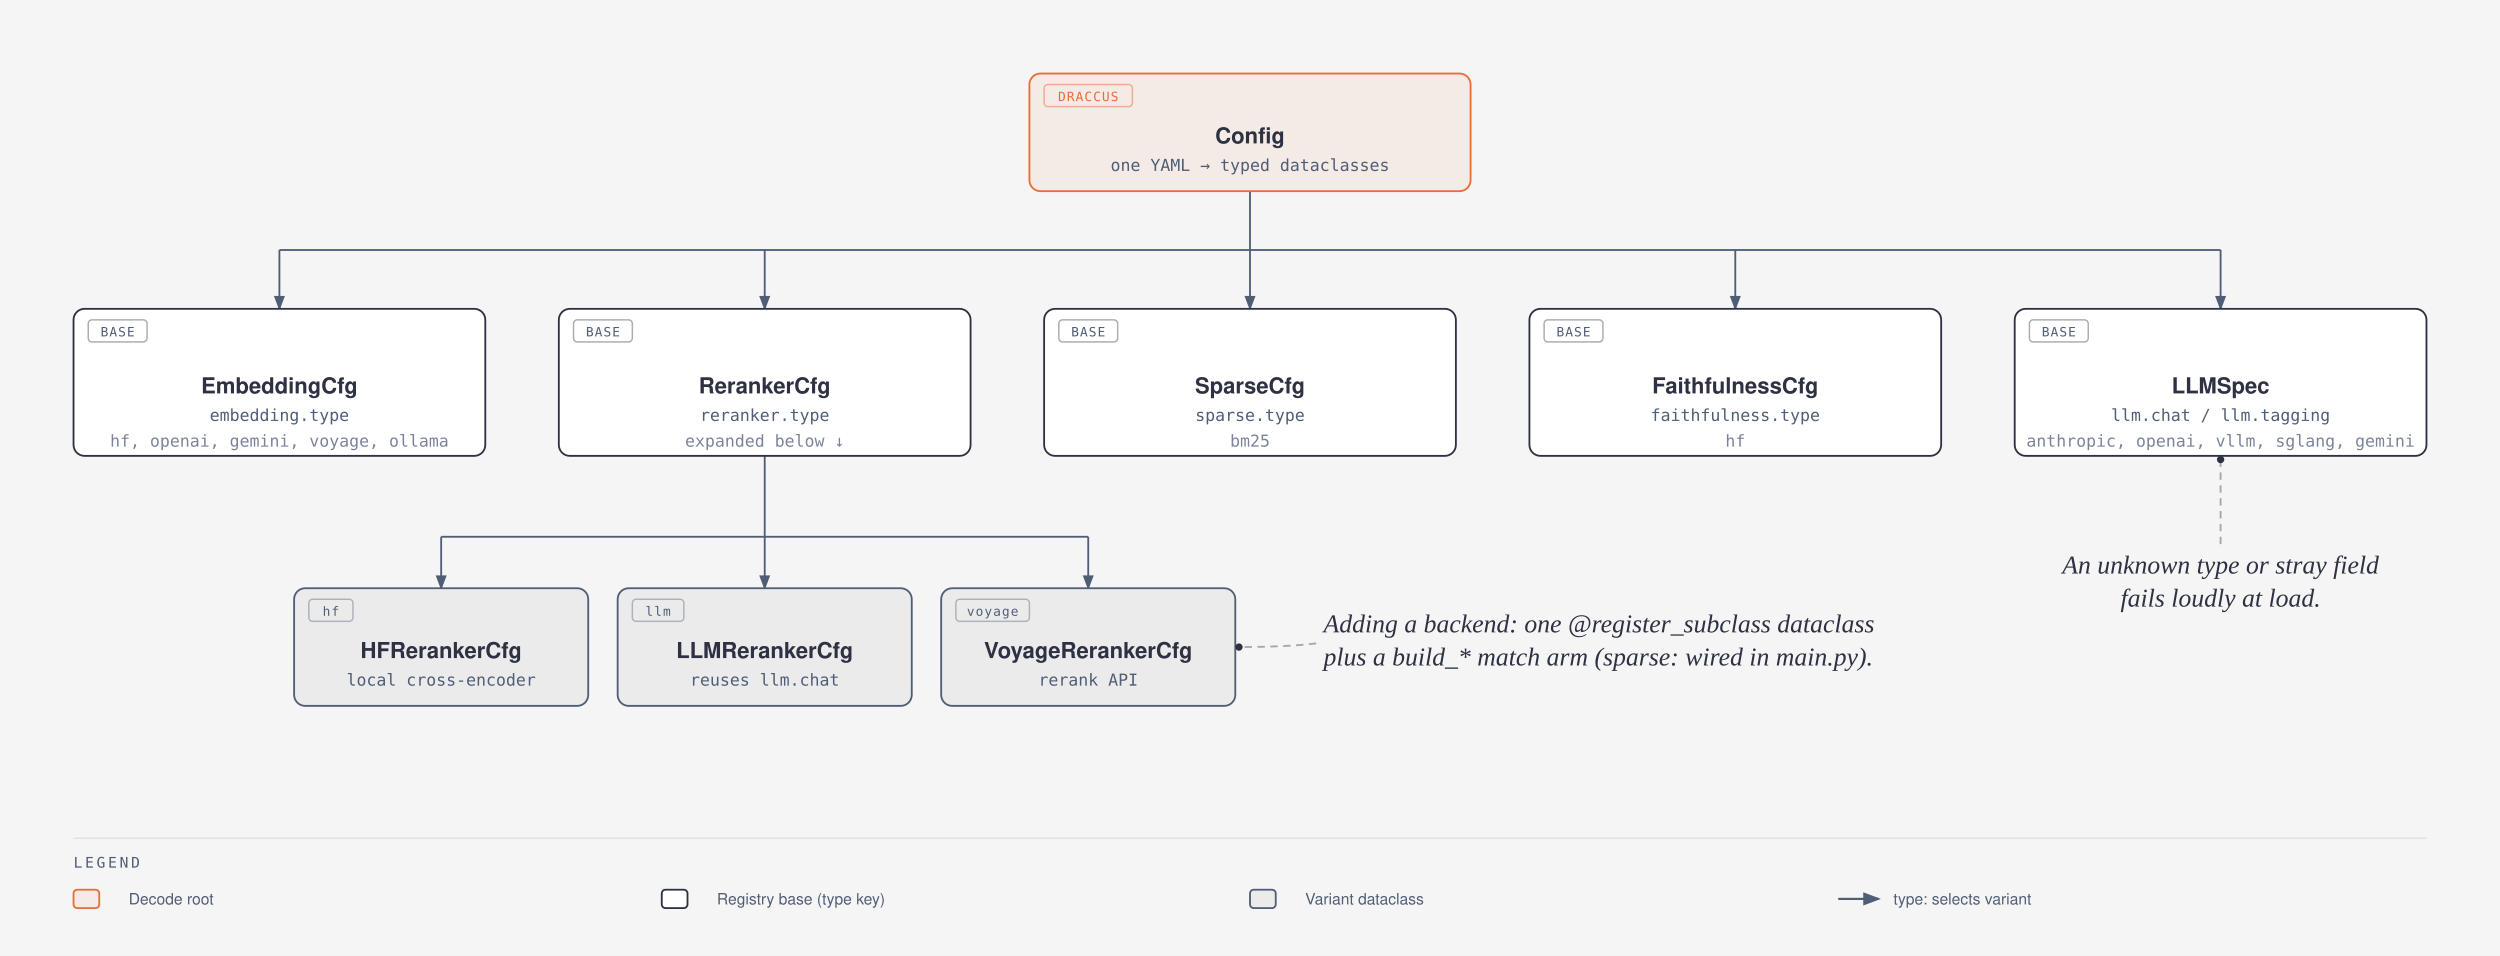
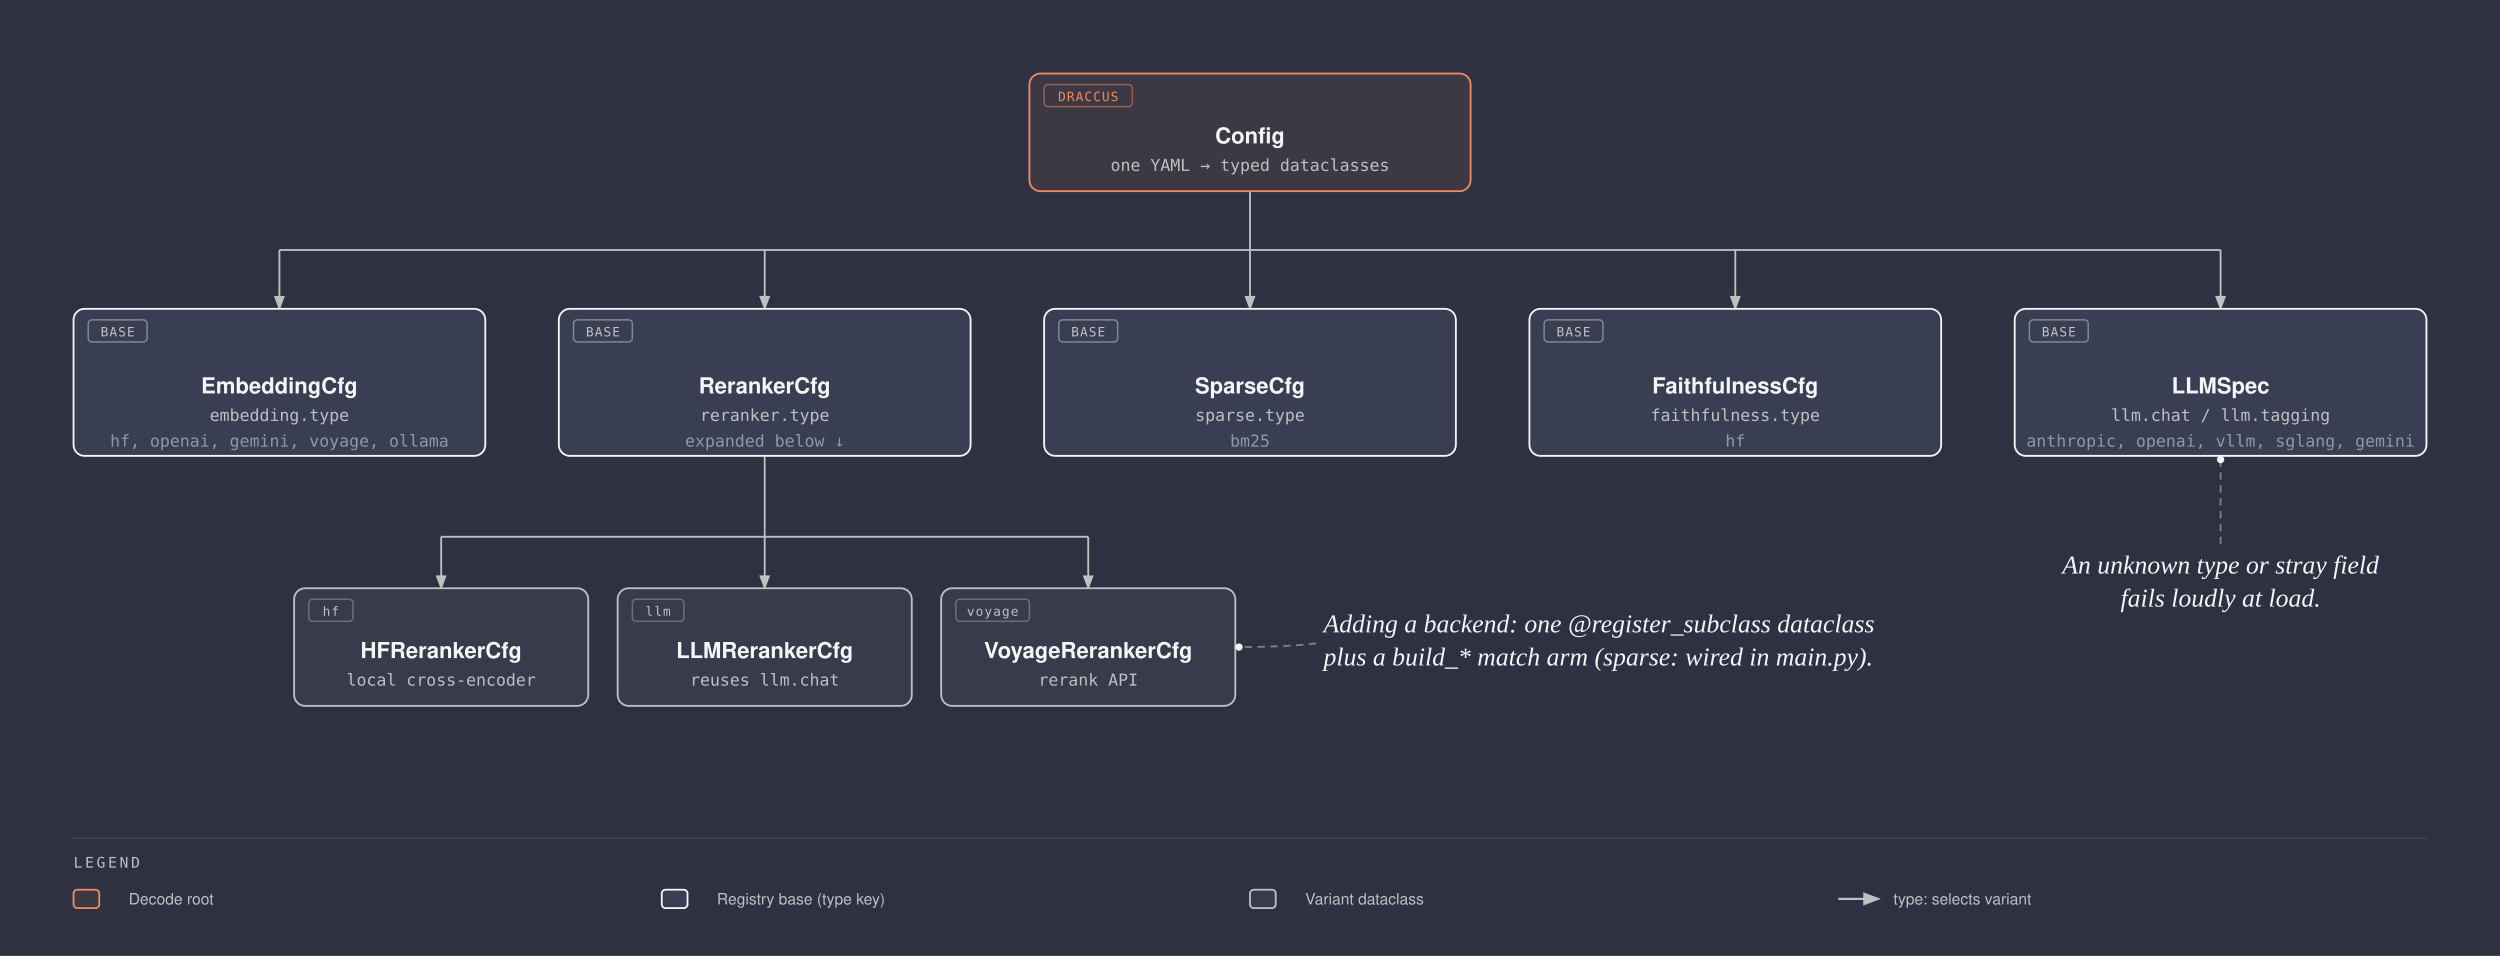
<svg xmlns="http://www.w3.org/2000/svg" viewBox="0 0 1360 520" width="1360" height="520" role="img" aria-labelledby="registries-title registries-desc">
  <defs>
    <marker id="arrow" markerWidth="8" markerHeight="6" refX="7" refY="3" orient="auto">
-       <polygon points="0 0, 8 3, 0 6" fill="#4f5d75" />
+       <polygon points="0 0, 8 3, 0 6" fill="#bfc0c0" />
    </marker>
    <marker id="arrow-accent" markerWidth="8" markerHeight="6" refX="7" refY="3" orient="auto">
-       <polygon points="0 0, 8 3, 0 6" fill="#eb6c36" />
+       <polygon points="0 0, 8 3, 0 6" fill="#f08a59" />
    </marker>
    <marker id="arrow-link" markerWidth="8" markerHeight="6" refX="7" refY="3" orient="auto">
-       <polygon points="0 0, 8 3, 0 6" fill="#2e5aa8" />
+       <polygon points="0 0, 8 3, 0 6" fill="#6a95d8" />
    </marker>
    <marker id="arrow-open" markerWidth="8" markerHeight="6" refX="7" refY="3" orient="auto">
-       <polyline points="0 0, 8 3, 0 6" fill="none" stroke="#4f5d75" stroke-width="1.2" />
+       <polyline points="0 0, 8 3, 0 6" fill="none" stroke="#bfc0c0" stroke-width="1.2" />
    </marker>
  </defs>
-   <rect width="100%" height="100%" fill="#f5f5f5" />
-   <path d="M 680,104 V 136" fill="none" stroke="#4f5d75" stroke-width="1" />
-   <path d="M 152,136 H 1208" fill="none" stroke="#4f5d75" stroke-width="1" />
-   <path d="M 152,136 V 168" fill="none" stroke="#4f5d75" stroke-width="1" marker-end="url(#arrow)" />
-   <path d="M 416,136 V 168" fill="none" stroke="#4f5d75" stroke-width="1" marker-end="url(#arrow)" />
-   <path d="M 680,136 V 168" fill="none" stroke="#4f5d75" stroke-width="1" marker-end="url(#arrow)" />
-   <path d="M 944,136 V 168" fill="none" stroke="#4f5d75" stroke-width="1" marker-end="url(#arrow)" />
-   <path d="M 1208,136 V 168" fill="none" stroke="#4f5d75" stroke-width="1" marker-end="url(#arrow)" />
-   <path d="M 416,248 V 292" fill="none" stroke="#4f5d75" stroke-width="1" />
-   <path d="M 240,292 H 592" fill="none" stroke="#4f5d75" stroke-width="1" />
-   <path d="M 240,292 V 320" fill="none" stroke="#4f5d75" stroke-width="1" marker-end="url(#arrow)" />
-   <path d="M 416,292 V 320" fill="none" stroke="#4f5d75" stroke-width="1" marker-end="url(#arrow)" />
-   <path d="M 592,292 V 320" fill="none" stroke="#4f5d75" stroke-width="1" marker-end="url(#arrow)" />
-   <rect x="560" y="40" width="240" height="64" rx="6" fill="#f5f5f5" />
-   <rect x="560" y="40" width="240" height="64" rx="6" fill="rgba(235,108,54,0.08)" stroke="#eb6c36" stroke-width="1" />
-   <rect x="568" y="46" width="48" height="12" rx="2" fill="none" stroke="rgba(235,108,54,0.50)" stroke-width="0.8" />
-   <text x="592.0" y="55" fill="#eb6c36" font-size="7" font-family="'Geist Mono', ui-monospace, 'SF Mono', Menlo, Consolas, monospace" text-anchor="middle" letter-spacing="0.08em">DRACCUS</text>
-   <text x="680.0" y="78.0" fill="#2d3142" font-size="12" font-weight="600" font-family="'Geist', -apple-system, 'Segoe UI', Helvetica, Arial, sans-serif" text-anchor="middle">Config</text>
-   <text x="680.0" y="93.0" fill="#4f5d75" font-size="9" font-family="'Geist Mono', ui-monospace, 'SF Mono', Menlo, Consolas, monospace" text-anchor="middle">one YAML → typed dataclasses</text>
-   <rect x="40" y="168" width="224" height="80" rx="6" fill="#f5f5f5" />
-   <rect x="40" y="168" width="224" height="80" rx="6" fill="#ffffff" stroke="#2d3142" stroke-width="1" />
-   <rect x="48" y="174" width="32" height="12" rx="2" fill="none" stroke="rgba(45,49,66,0.40)" stroke-width="0.8" />
-   <text x="64.0" y="183" fill="#4f5d75" font-size="7" font-family="'Geist Mono', ui-monospace, 'SF Mono', Menlo, Consolas, monospace" text-anchor="middle" letter-spacing="0.08em">BASE</text>
-   <text x="152.0" y="214.0" fill="#2d3142" font-size="12" font-weight="600" font-family="'Geist', -apple-system, 'Segoe UI', Helvetica, Arial, sans-serif" text-anchor="middle">EmbeddingCfg</text>
-   <text x="152.0" y="229.0" fill="#4f5d75" font-size="9" font-family="'Geist Mono', ui-monospace, 'SF Mono', Menlo, Consolas, monospace" text-anchor="middle">embedding.type</text>
-   <text x="152" y="243" fill="#7a8399" font-size="9" font-family="'Geist Mono', ui-monospace, 'SF Mono', Menlo, Consolas, monospace" text-anchor="middle">hf, openai, gemini, voyage, ollama</text>
-   <rect x="304" y="168" width="224" height="80" rx="6" fill="#f5f5f5" />
-   <rect x="304" y="168" width="224" height="80" rx="6" fill="#ffffff" stroke="#2d3142" stroke-width="1" />
-   <rect x="312" y="174" width="32" height="12" rx="2" fill="none" stroke="rgba(45,49,66,0.40)" stroke-width="0.8" />
-   <text x="328.0" y="183" fill="#4f5d75" font-size="7" font-family="'Geist Mono', ui-monospace, 'SF Mono', Menlo, Consolas, monospace" text-anchor="middle" letter-spacing="0.08em">BASE</text>
-   <text x="416.0" y="214.0" fill="#2d3142" font-size="12" font-weight="600" font-family="'Geist', -apple-system, 'Segoe UI', Helvetica, Arial, sans-serif" text-anchor="middle">RerankerCfg</text>
-   <text x="416.0" y="229.0" fill="#4f5d75" font-size="9" font-family="'Geist Mono', ui-monospace, 'SF Mono', Menlo, Consolas, monospace" text-anchor="middle">reranker.type</text>
-   <text x="416" y="243" fill="#7a8399" font-size="9" font-family="'Geist Mono', ui-monospace, 'SF Mono', Menlo, Consolas, monospace" text-anchor="middle">expanded below ↓</text>
-   <rect x="568" y="168" width="224" height="80" rx="6" fill="#f5f5f5" />
-   <rect x="568" y="168" width="224" height="80" rx="6" fill="#ffffff" stroke="#2d3142" stroke-width="1" />
-   <rect x="576" y="174" width="32" height="12" rx="2" fill="none" stroke="rgba(45,49,66,0.40)" stroke-width="0.8" />
-   <text x="592.0" y="183" fill="#4f5d75" font-size="7" font-family="'Geist Mono', ui-monospace, 'SF Mono', Menlo, Consolas, monospace" text-anchor="middle" letter-spacing="0.08em">BASE</text>
-   <text x="680.0" y="214.0" fill="#2d3142" font-size="12" font-weight="600" font-family="'Geist', -apple-system, 'Segoe UI', Helvetica, Arial, sans-serif" text-anchor="middle">SparseCfg</text>
-   <text x="680.0" y="229.0" fill="#4f5d75" font-size="9" font-family="'Geist Mono', ui-monospace, 'SF Mono', Menlo, Consolas, monospace" text-anchor="middle">sparse.type</text>
-   <text x="680" y="243" fill="#7a8399" font-size="9" font-family="'Geist Mono', ui-monospace, 'SF Mono', Menlo, Consolas, monospace" text-anchor="middle">bm25</text>
-   <rect x="832" y="168" width="224" height="80" rx="6" fill="#f5f5f5" />
-   <rect x="832" y="168" width="224" height="80" rx="6" fill="#ffffff" stroke="#2d3142" stroke-width="1" />
-   <rect x="840" y="174" width="32" height="12" rx="2" fill="none" stroke="rgba(45,49,66,0.40)" stroke-width="0.8" />
-   <text x="856.0" y="183" fill="#4f5d75" font-size="7" font-family="'Geist Mono', ui-monospace, 'SF Mono', Menlo, Consolas, monospace" text-anchor="middle" letter-spacing="0.08em">BASE</text>
-   <text x="944.0" y="214.0" fill="#2d3142" font-size="12" font-weight="600" font-family="'Geist', -apple-system, 'Segoe UI', Helvetica, Arial, sans-serif" text-anchor="middle">FaithfulnessCfg</text>
-   <text x="944.0" y="229.0" fill="#4f5d75" font-size="9" font-family="'Geist Mono', ui-monospace, 'SF Mono', Menlo, Consolas, monospace" text-anchor="middle">faithfulness.type</text>
-   <text x="944" y="243" fill="#7a8399" font-size="9" font-family="'Geist Mono', ui-monospace, 'SF Mono', Menlo, Consolas, monospace" text-anchor="middle">hf</text>
-   <rect x="1096" y="168" width="224" height="80" rx="6" fill="#f5f5f5" />
-   <rect x="1096" y="168" width="224" height="80" rx="6" fill="#ffffff" stroke="#2d3142" stroke-width="1" />
-   <rect x="1104" y="174" width="32" height="12" rx="2" fill="none" stroke="rgba(45,49,66,0.40)" stroke-width="0.8" />
-   <text x="1120.0" y="183" fill="#4f5d75" font-size="7" font-family="'Geist Mono', ui-monospace, 'SF Mono', Menlo, Consolas, monospace" text-anchor="middle" letter-spacing="0.08em">BASE</text>
-   <text x="1208.0" y="214.0" fill="#2d3142" font-size="12" font-weight="600" font-family="'Geist', -apple-system, 'Segoe UI', Helvetica, Arial, sans-serif" text-anchor="middle">LLMSpec</text>
-   <text x="1208.0" y="229.0" fill="#4f5d75" font-size="9" font-family="'Geist Mono', ui-monospace, 'SF Mono', Menlo, Consolas, monospace" text-anchor="middle">llm.chat / llm.tagging</text>
-   <text x="1208" y="243" fill="#7a8399" font-size="9" font-family="'Geist Mono', ui-monospace, 'SF Mono', Menlo, Consolas, monospace" text-anchor="middle">anthropic, openai, vllm, sglang, gemini</text>
-   <rect x="160" y="320" width="160" height="64" rx="6" fill="#f5f5f5" />
-   <rect x="160" y="320" width="160" height="64" rx="6" fill="rgba(45,49,66,0.05)" stroke="#4f5d75" stroke-width="1" />
-   <rect x="168" y="326" width="24" height="12" rx="2" fill="none" stroke="rgba(79,93,117,0.40)" stroke-width="0.8" />
-   <text x="180.0" y="335" fill="#4f5d75" font-size="7" font-family="'Geist Mono', ui-monospace, 'SF Mono', Menlo, Consolas, monospace" text-anchor="middle" letter-spacing="0.08em">hf</text>
-   <text x="240.0" y="358.0" fill="#2d3142" font-size="12" font-weight="600" font-family="'Geist', -apple-system, 'Segoe UI', Helvetica, Arial, sans-serif" text-anchor="middle">HFRerankerCfg</text>
-   <text x="240.0" y="373.0" fill="#4f5d75" font-size="9" font-family="'Geist Mono', ui-monospace, 'SF Mono', Menlo, Consolas, monospace" text-anchor="middle">local cross-encoder</text>
-   <rect x="336" y="320" width="160" height="64" rx="6" fill="#f5f5f5" />
-   <rect x="336" y="320" width="160" height="64" rx="6" fill="rgba(45,49,66,0.05)" stroke="#4f5d75" stroke-width="1" />
-   <rect x="344" y="326" width="28" height="12" rx="2" fill="none" stroke="rgba(79,93,117,0.40)" stroke-width="0.8" />
-   <text x="358.0" y="335" fill="#4f5d75" font-size="7" font-family="'Geist Mono', ui-monospace, 'SF Mono', Menlo, Consolas, monospace" text-anchor="middle" letter-spacing="0.08em">llm</text>
-   <text x="416.0" y="358.0" fill="#2d3142" font-size="12" font-weight="600" font-family="'Geist', -apple-system, 'Segoe UI', Helvetica, Arial, sans-serif" text-anchor="middle">LLMRerankerCfg</text>
-   <text x="416.0" y="373.0" fill="#4f5d75" font-size="9" font-family="'Geist Mono', ui-monospace, 'SF Mono', Menlo, Consolas, monospace" text-anchor="middle">reuses llm.chat</text>
-   <rect x="512" y="320" width="160" height="64" rx="6" fill="#f5f5f5" />
-   <rect x="512" y="320" width="160" height="64" rx="6" fill="rgba(45,49,66,0.05)" stroke="#4f5d75" stroke-width="1" />
-   <rect x="520" y="326" width="40" height="12" rx="2" fill="none" stroke="rgba(79,93,117,0.40)" stroke-width="0.8" />
-   <text x="540.0" y="335" fill="#4f5d75" font-size="7" font-family="'Geist Mono', ui-monospace, 'SF Mono', Menlo, Consolas, monospace" text-anchor="middle" letter-spacing="0.08em">voyage</text>
-   <text x="592.0" y="358.0" fill="#2d3142" font-size="12" font-weight="600" font-family="'Geist', -apple-system, 'Segoe UI', Helvetica, Arial, sans-serif" text-anchor="middle">VoyageRerankerCfg</text>
-   <text x="592.0" y="373.0" fill="#4f5d75" font-size="9" font-family="'Geist Mono', ui-monospace, 'SF Mono', Menlo, Consolas, monospace" text-anchor="middle">rerank API</text>
-   <text x="720" y="344" fill="#2d3142" font-size="14" font-style="italic" font-family="'Instrument Serif', Georgia, 'Times New Roman', serif" text-anchor="start">Adding a backend: one @register_subclass dataclass</text>
-   <text x="720" y="362" fill="#2d3142" font-size="14" font-style="italic" font-family="'Instrument Serif', Georgia, 'Times New Roman', serif" text-anchor="start">plus a build_* match arm (sparse: wired in main.py).</text>
-   <path d="M 716,350 Q 700,352 674,352" fill="none" stroke="rgba(45,49,66,0.40)" stroke-width="1" stroke-dasharray="4,3" />
-   <circle cx="674" cy="352" r="2" fill="#2d3142" />
-   <text x="1208" y="312" fill="#2d3142" font-size="14" font-style="italic" font-family="'Instrument Serif', Georgia, 'Times New Roman', serif" text-anchor="middle">An unknown type or stray field</text>
-   <text x="1208" y="330" fill="#2d3142" font-size="14" font-style="italic" font-family="'Instrument Serif', Georgia, 'Times New Roman', serif" text-anchor="middle">fails loudly at load.</text>
-   <path d="M 1208,296 Q 1208,276 1208,250" fill="none" stroke="rgba(45,49,66,0.40)" stroke-width="1" stroke-dasharray="4,3" />
-   <circle cx="1208" cy="250" r="2" fill="#2d3142" />
-   <line x1="40" y1="456" x2="1320" y2="456" stroke="rgba(45,49,66,0.10)" stroke-width="0.8" />
-   <text x="40" y="472" fill="#4f5d75" font-size="8" font-family="'Geist Mono', ui-monospace, 'SF Mono', Menlo, Consolas, monospace" letter-spacing="0.18em">LEGEND</text>
-   <rect x="40" y="484" width="14" height="10" rx="2" fill="rgba(235,108,54,0.08)" stroke="#eb6c36" stroke-width="1" />
-   <text x="70" y="492" fill="#4f5d75" font-size="8.5" font-family="'Geist', -apple-system, 'Segoe UI', Helvetica, Arial, sans-serif">Decode root</text>
-   <rect x="360.0" y="484" width="14" height="10" rx="2" fill="#ffffff" stroke="#2d3142" stroke-width="1" />
-   <text x="390.0" y="492" fill="#4f5d75" font-size="8.5" font-family="'Geist', -apple-system, 'Segoe UI', Helvetica, Arial, sans-serif">Registry base (type key)</text>
-   <rect x="680.0" y="484" width="14" height="10" rx="2" fill="rgba(45,49,66,0.05)" stroke="#4f5d75" stroke-width="1" />
-   <text x="710.0" y="492" fill="#4f5d75" font-size="8.5" font-family="'Geist', -apple-system, 'Segoe UI', Helvetica, Arial, sans-serif">Variant dataclass</text>
-   <line x1="1000.0" y1="489" x2="1022.0" y2="489" stroke="#4f5d75" stroke-width="1.2" marker-end="url(#arrow)" />
-   <text x="1030.0" y="492" fill="#4f5d75" font-size="8.5" font-family="'Geist', -apple-system, 'Segoe UI', Helvetica, Arial, sans-serif">type: selects variant</text>
+   <rect width="100%" height="100%" fill="#2d3142" />
+   <path d="M 680,104 V 136" fill="none" stroke="#bfc0c0" stroke-width="1" />
+   <path d="M 152,136 H 1208" fill="none" stroke="#bfc0c0" stroke-width="1" />
+   <path d="M 152,136 V 168" fill="none" stroke="#bfc0c0" stroke-width="1" marker-end="url(#arrow)" />
+   <path d="M 416,136 V 168" fill="none" stroke="#bfc0c0" stroke-width="1" marker-end="url(#arrow)" />
+   <path d="M 680,136 V 168" fill="none" stroke="#bfc0c0" stroke-width="1" marker-end="url(#arrow)" />
+   <path d="M 944,136 V 168" fill="none" stroke="#bfc0c0" stroke-width="1" marker-end="url(#arrow)" />
+   <path d="M 1208,136 V 168" fill="none" stroke="#bfc0c0" stroke-width="1" marker-end="url(#arrow)" />
+   <path d="M 416,248 V 292" fill="none" stroke="#bfc0c0" stroke-width="1" />
+   <path d="M 240,292 H 592" fill="none" stroke="#bfc0c0" stroke-width="1" />
+   <path d="M 240,292 V 320" fill="none" stroke="#bfc0c0" stroke-width="1" marker-end="url(#arrow)" />
+   <path d="M 416,292 V 320" fill="none" stroke="#bfc0c0" stroke-width="1" marker-end="url(#arrow)" />
+   <path d="M 592,292 V 320" fill="none" stroke="#bfc0c0" stroke-width="1" marker-end="url(#arrow)" />
+   <rect x="560" y="40" width="240" height="64" rx="6" fill="#2d3142" />
+   <rect x="560" y="40" width="240" height="64" rx="6" fill="rgba(240,138,89,0.08)" stroke="#f08a59" stroke-width="1" />
+   <rect x="568" y="46" width="48" height="12" rx="2" fill="none" stroke="rgba(240,138,89,0.50)" stroke-width="0.8" />
+   <text x="592.0" y="55" fill="#f08a59" font-size="7" font-family="'Geist Mono', ui-monospace, 'SF Mono', Menlo, Consolas, monospace" text-anchor="middle" letter-spacing="0.08em">DRACCUS</text>
+   <text x="680.0" y="78.0" fill="#f5f5f5" font-size="12" font-weight="600" font-family="'Geist', -apple-system, 'Segoe UI', Helvetica, Arial, sans-serif" text-anchor="middle">Config</text>
+   <text x="680.0" y="93.0" fill="#bfc0c0" font-size="9" font-family="'Geist Mono', ui-monospace, 'SF Mono', Menlo, Consolas, monospace" text-anchor="middle">one YAML → typed dataclasses</text>
+   <rect x="40" y="168" width="224" height="80" rx="6" fill="#2d3142" />
+   <rect x="40" y="168" width="224" height="80" rx="6" fill="#393e53" stroke="#f5f5f5" stroke-width="1" />
+   <rect x="48" y="174" width="32" height="12" rx="2" fill="none" stroke="rgba(245,245,245,0.40)" stroke-width="0.8" />
+   <text x="64.0" y="183" fill="#bfc0c0" font-size="7" font-family="'Geist Mono', ui-monospace, 'SF Mono', Menlo, Consolas, monospace" text-anchor="middle" letter-spacing="0.08em">BASE</text>
+   <text x="152.0" y="214.0" fill="#f5f5f5" font-size="12" font-weight="600" font-family="'Geist', -apple-system, 'Segoe UI', Helvetica, Arial, sans-serif" text-anchor="middle">EmbeddingCfg</text>
+   <text x="152.0" y="229.0" fill="#bfc0c0" font-size="9" font-family="'Geist Mono', ui-monospace, 'SF Mono', Menlo, Consolas, monospace" text-anchor="middle">embedding.type</text>
+   <text x="152" y="243" fill="#8e98ac" font-size="9" font-family="'Geist Mono', ui-monospace, 'SF Mono', Menlo, Consolas, monospace" text-anchor="middle">hf, openai, gemini, voyage, ollama</text>
+   <rect x="304" y="168" width="224" height="80" rx="6" fill="#2d3142" />
+   <rect x="304" y="168" width="224" height="80" rx="6" fill="#393e53" stroke="#f5f5f5" stroke-width="1" />
+   <rect x="312" y="174" width="32" height="12" rx="2" fill="none" stroke="rgba(245,245,245,0.40)" stroke-width="0.8" />
+   <text x="328.0" y="183" fill="#bfc0c0" font-size="7" font-family="'Geist Mono', ui-monospace, 'SF Mono', Menlo, Consolas, monospace" text-anchor="middle" letter-spacing="0.08em">BASE</text>
+   <text x="416.0" y="214.0" fill="#f5f5f5" font-size="12" font-weight="600" font-family="'Geist', -apple-system, 'Segoe UI', Helvetica, Arial, sans-serif" text-anchor="middle">RerankerCfg</text>
+   <text x="416.0" y="229.0" fill="#bfc0c0" font-size="9" font-family="'Geist Mono', ui-monospace, 'SF Mono', Menlo, Consolas, monospace" text-anchor="middle">reranker.type</text>
+   <text x="416" y="243" fill="#8e98ac" font-size="9" font-family="'Geist Mono', ui-monospace, 'SF Mono', Menlo, Consolas, monospace" text-anchor="middle">expanded below ↓</text>
+   <rect x="568" y="168" width="224" height="80" rx="6" fill="#2d3142" />
+   <rect x="568" y="168" width="224" height="80" rx="6" fill="#393e53" stroke="#f5f5f5" stroke-width="1" />
+   <rect x="576" y="174" width="32" height="12" rx="2" fill="none" stroke="rgba(245,245,245,0.40)" stroke-width="0.8" />
+   <text x="592.0" y="183" fill="#bfc0c0" font-size="7" font-family="'Geist Mono', ui-monospace, 'SF Mono', Menlo, Consolas, monospace" text-anchor="middle" letter-spacing="0.08em">BASE</text>
+   <text x="680.0" y="214.0" fill="#f5f5f5" font-size="12" font-weight="600" font-family="'Geist', -apple-system, 'Segoe UI', Helvetica, Arial, sans-serif" text-anchor="middle">SparseCfg</text>
+   <text x="680.0" y="229.0" fill="#bfc0c0" font-size="9" font-family="'Geist Mono', ui-monospace, 'SF Mono', Menlo, Consolas, monospace" text-anchor="middle">sparse.type</text>
+   <text x="680" y="243" fill="#8e98ac" font-size="9" font-family="'Geist Mono', ui-monospace, 'SF Mono', Menlo, Consolas, monospace" text-anchor="middle">bm25</text>
+   <rect x="832" y="168" width="224" height="80" rx="6" fill="#2d3142" />
+   <rect x="832" y="168" width="224" height="80" rx="6" fill="#393e53" stroke="#f5f5f5" stroke-width="1" />
+   <rect x="840" y="174" width="32" height="12" rx="2" fill="none" stroke="rgba(245,245,245,0.40)" stroke-width="0.8" />
+   <text x="856.0" y="183" fill="#bfc0c0" font-size="7" font-family="'Geist Mono', ui-monospace, 'SF Mono', Menlo, Consolas, monospace" text-anchor="middle" letter-spacing="0.08em">BASE</text>
+   <text x="944.0" y="214.0" fill="#f5f5f5" font-size="12" font-weight="600" font-family="'Geist', -apple-system, 'Segoe UI', Helvetica, Arial, sans-serif" text-anchor="middle">FaithfulnessCfg</text>
+   <text x="944.0" y="229.0" fill="#bfc0c0" font-size="9" font-family="'Geist Mono', ui-monospace, 'SF Mono', Menlo, Consolas, monospace" text-anchor="middle">faithfulness.type</text>
+   <text x="944" y="243" fill="#8e98ac" font-size="9" font-family="'Geist Mono', ui-monospace, 'SF Mono', Menlo, Consolas, monospace" text-anchor="middle">hf</text>
+   <rect x="1096" y="168" width="224" height="80" rx="6" fill="#2d3142" />
+   <rect x="1096" y="168" width="224" height="80" rx="6" fill="#393e53" stroke="#f5f5f5" stroke-width="1" />
+   <rect x="1104" y="174" width="32" height="12" rx="2" fill="none" stroke="rgba(245,245,245,0.40)" stroke-width="0.8" />
+   <text x="1120.0" y="183" fill="#bfc0c0" font-size="7" font-family="'Geist Mono', ui-monospace, 'SF Mono', Menlo, Consolas, monospace" text-anchor="middle" letter-spacing="0.08em">BASE</text>
+   <text x="1208.0" y="214.0" fill="#f5f5f5" font-size="12" font-weight="600" font-family="'Geist', -apple-system, 'Segoe UI', Helvetica, Arial, sans-serif" text-anchor="middle">LLMSpec</text>
+   <text x="1208.0" y="229.0" fill="#bfc0c0" font-size="9" font-family="'Geist Mono', ui-monospace, 'SF Mono', Menlo, Consolas, monospace" text-anchor="middle">llm.chat / llm.tagging</text>
+   <text x="1208" y="243" fill="#8e98ac" font-size="9" font-family="'Geist Mono', ui-monospace, 'SF Mono', Menlo, Consolas, monospace" text-anchor="middle">anthropic, openai, vllm, sglang, gemini</text>
+   <rect x="160" y="320" width="160" height="64" rx="6" fill="#2d3142" />
+   <rect x="160" y="320" width="160" height="64" rx="6" fill="rgba(245,245,245,0.05)" stroke="#bfc0c0" stroke-width="1" />
+   <rect x="168" y="326" width="24" height="12" rx="2" fill="none" stroke="rgba(191,192,192,0.40)" stroke-width="0.8" />
+   <text x="180.0" y="335" fill="#bfc0c0" font-size="7" font-family="'Geist Mono', ui-monospace, 'SF Mono', Menlo, Consolas, monospace" text-anchor="middle" letter-spacing="0.08em">hf</text>
+   <text x="240.0" y="358.0" fill="#f5f5f5" font-size="12" font-weight="600" font-family="'Geist', -apple-system, 'Segoe UI', Helvetica, Arial, sans-serif" text-anchor="middle">HFRerankerCfg</text>
+   <text x="240.0" y="373.0" fill="#bfc0c0" font-size="9" font-family="'Geist Mono', ui-monospace, 'SF Mono', Menlo, Consolas, monospace" text-anchor="middle">local cross-encoder</text>
+   <rect x="336" y="320" width="160" height="64" rx="6" fill="#2d3142" />
+   <rect x="336" y="320" width="160" height="64" rx="6" fill="rgba(245,245,245,0.05)" stroke="#bfc0c0" stroke-width="1" />
+   <rect x="344" y="326" width="28" height="12" rx="2" fill="none" stroke="rgba(191,192,192,0.40)" stroke-width="0.8" />
+   <text x="358.0" y="335" fill="#bfc0c0" font-size="7" font-family="'Geist Mono', ui-monospace, 'SF Mono', Menlo, Consolas, monospace" text-anchor="middle" letter-spacing="0.08em">llm</text>
+   <text x="416.0" y="358.0" fill="#f5f5f5" font-size="12" font-weight="600" font-family="'Geist', -apple-system, 'Segoe UI', Helvetica, Arial, sans-serif" text-anchor="middle">LLMRerankerCfg</text>
+   <text x="416.0" y="373.0" fill="#bfc0c0" font-size="9" font-family="'Geist Mono', ui-monospace, 'SF Mono', Menlo, Consolas, monospace" text-anchor="middle">reuses llm.chat</text>
+   <rect x="512" y="320" width="160" height="64" rx="6" fill="#2d3142" />
+   <rect x="512" y="320" width="160" height="64" rx="6" fill="rgba(245,245,245,0.05)" stroke="#bfc0c0" stroke-width="1" />
+   <rect x="520" y="326" width="40" height="12" rx="2" fill="none" stroke="rgba(191,192,192,0.40)" stroke-width="0.8" />
+   <text x="540.0" y="335" fill="#bfc0c0" font-size="7" font-family="'Geist Mono', ui-monospace, 'SF Mono', Menlo, Consolas, monospace" text-anchor="middle" letter-spacing="0.08em">voyage</text>
+   <text x="592.0" y="358.0" fill="#f5f5f5" font-size="12" font-weight="600" font-family="'Geist', -apple-system, 'Segoe UI', Helvetica, Arial, sans-serif" text-anchor="middle">VoyageRerankerCfg</text>
+   <text x="592.0" y="373.0" fill="#bfc0c0" font-size="9" font-family="'Geist Mono', ui-monospace, 'SF Mono', Menlo, Consolas, monospace" text-anchor="middle">rerank API</text>
+   <text x="720" y="344" fill="#f5f5f5" font-size="14" font-style="italic" font-family="'Instrument Serif', Georgia, 'Times New Roman', serif" text-anchor="start">Adding a backend: one @register_subclass dataclass</text>
+   <text x="720" y="362" fill="#f5f5f5" font-size="14" font-style="italic" font-family="'Instrument Serif', Georgia, 'Times New Roman', serif" text-anchor="start">plus a build_* match arm (sparse: wired in main.py).</text>
+   <path d="M 716,350 Q 700,352 674,352" fill="none" stroke="rgba(245,245,245,0.40)" stroke-width="1" stroke-dasharray="4,3" />
+   <circle cx="674" cy="352" r="2" fill="#f5f5f5" />
+   <text x="1208" y="312" fill="#f5f5f5" font-size="14" font-style="italic" font-family="'Instrument Serif', Georgia, 'Times New Roman', serif" text-anchor="middle">An unknown type or stray field</text>
+   <text x="1208" y="330" fill="#f5f5f5" font-size="14" font-style="italic" font-family="'Instrument Serif', Georgia, 'Times New Roman', serif" text-anchor="middle">fails loudly at load.</text>
+   <path d="M 1208,296 Q 1208,276 1208,250" fill="none" stroke="rgba(245,245,245,0.40)" stroke-width="1" stroke-dasharray="4,3" />
+   <circle cx="1208" cy="250" r="2" fill="#f5f5f5" />
+   <line x1="40" y1="456" x2="1320" y2="456" stroke="rgba(245,245,245,0.10)" stroke-width="0.8" />
+   <text x="40" y="472" fill="#bfc0c0" font-size="8" font-family="'Geist Mono', ui-monospace, 'SF Mono', Menlo, Consolas, monospace" letter-spacing="0.18em">LEGEND</text>
+   <rect x="40" y="484" width="14" height="10" rx="2" fill="rgba(240,138,89,0.08)" stroke="#f08a59" stroke-width="1" />
+   <text x="70" y="492" fill="#bfc0c0" font-size="8.5" font-family="'Geist', -apple-system, 'Segoe UI', Helvetica, Arial, sans-serif">Decode root</text>
+   <rect x="360.0" y="484" width="14" height="10" rx="2" fill="#393e53" stroke="#f5f5f5" stroke-width="1" />
+   <text x="390.0" y="492" fill="#bfc0c0" font-size="8.5" font-family="'Geist', -apple-system, 'Segoe UI', Helvetica, Arial, sans-serif">Registry base (type key)</text>
+   <rect x="680.0" y="484" width="14" height="10" rx="2" fill="rgba(245,245,245,0.05)" stroke="#bfc0c0" stroke-width="1" />
+   <text x="710.0" y="492" fill="#bfc0c0" font-size="8.5" font-family="'Geist', -apple-system, 'Segoe UI', Helvetica, Arial, sans-serif">Variant dataclass</text>
+   <line x1="1000.0" y1="489" x2="1022.0" y2="489" stroke="#bfc0c0" stroke-width="1.2" marker-end="url(#arrow)" />
+   <text x="1030.0" y="492" fill="#bfc0c0" font-size="8.5" font-family="'Geist', -apple-system, 'Segoe UI', Helvetica, Arial, sans-serif">type: selects variant</text>
</svg>
